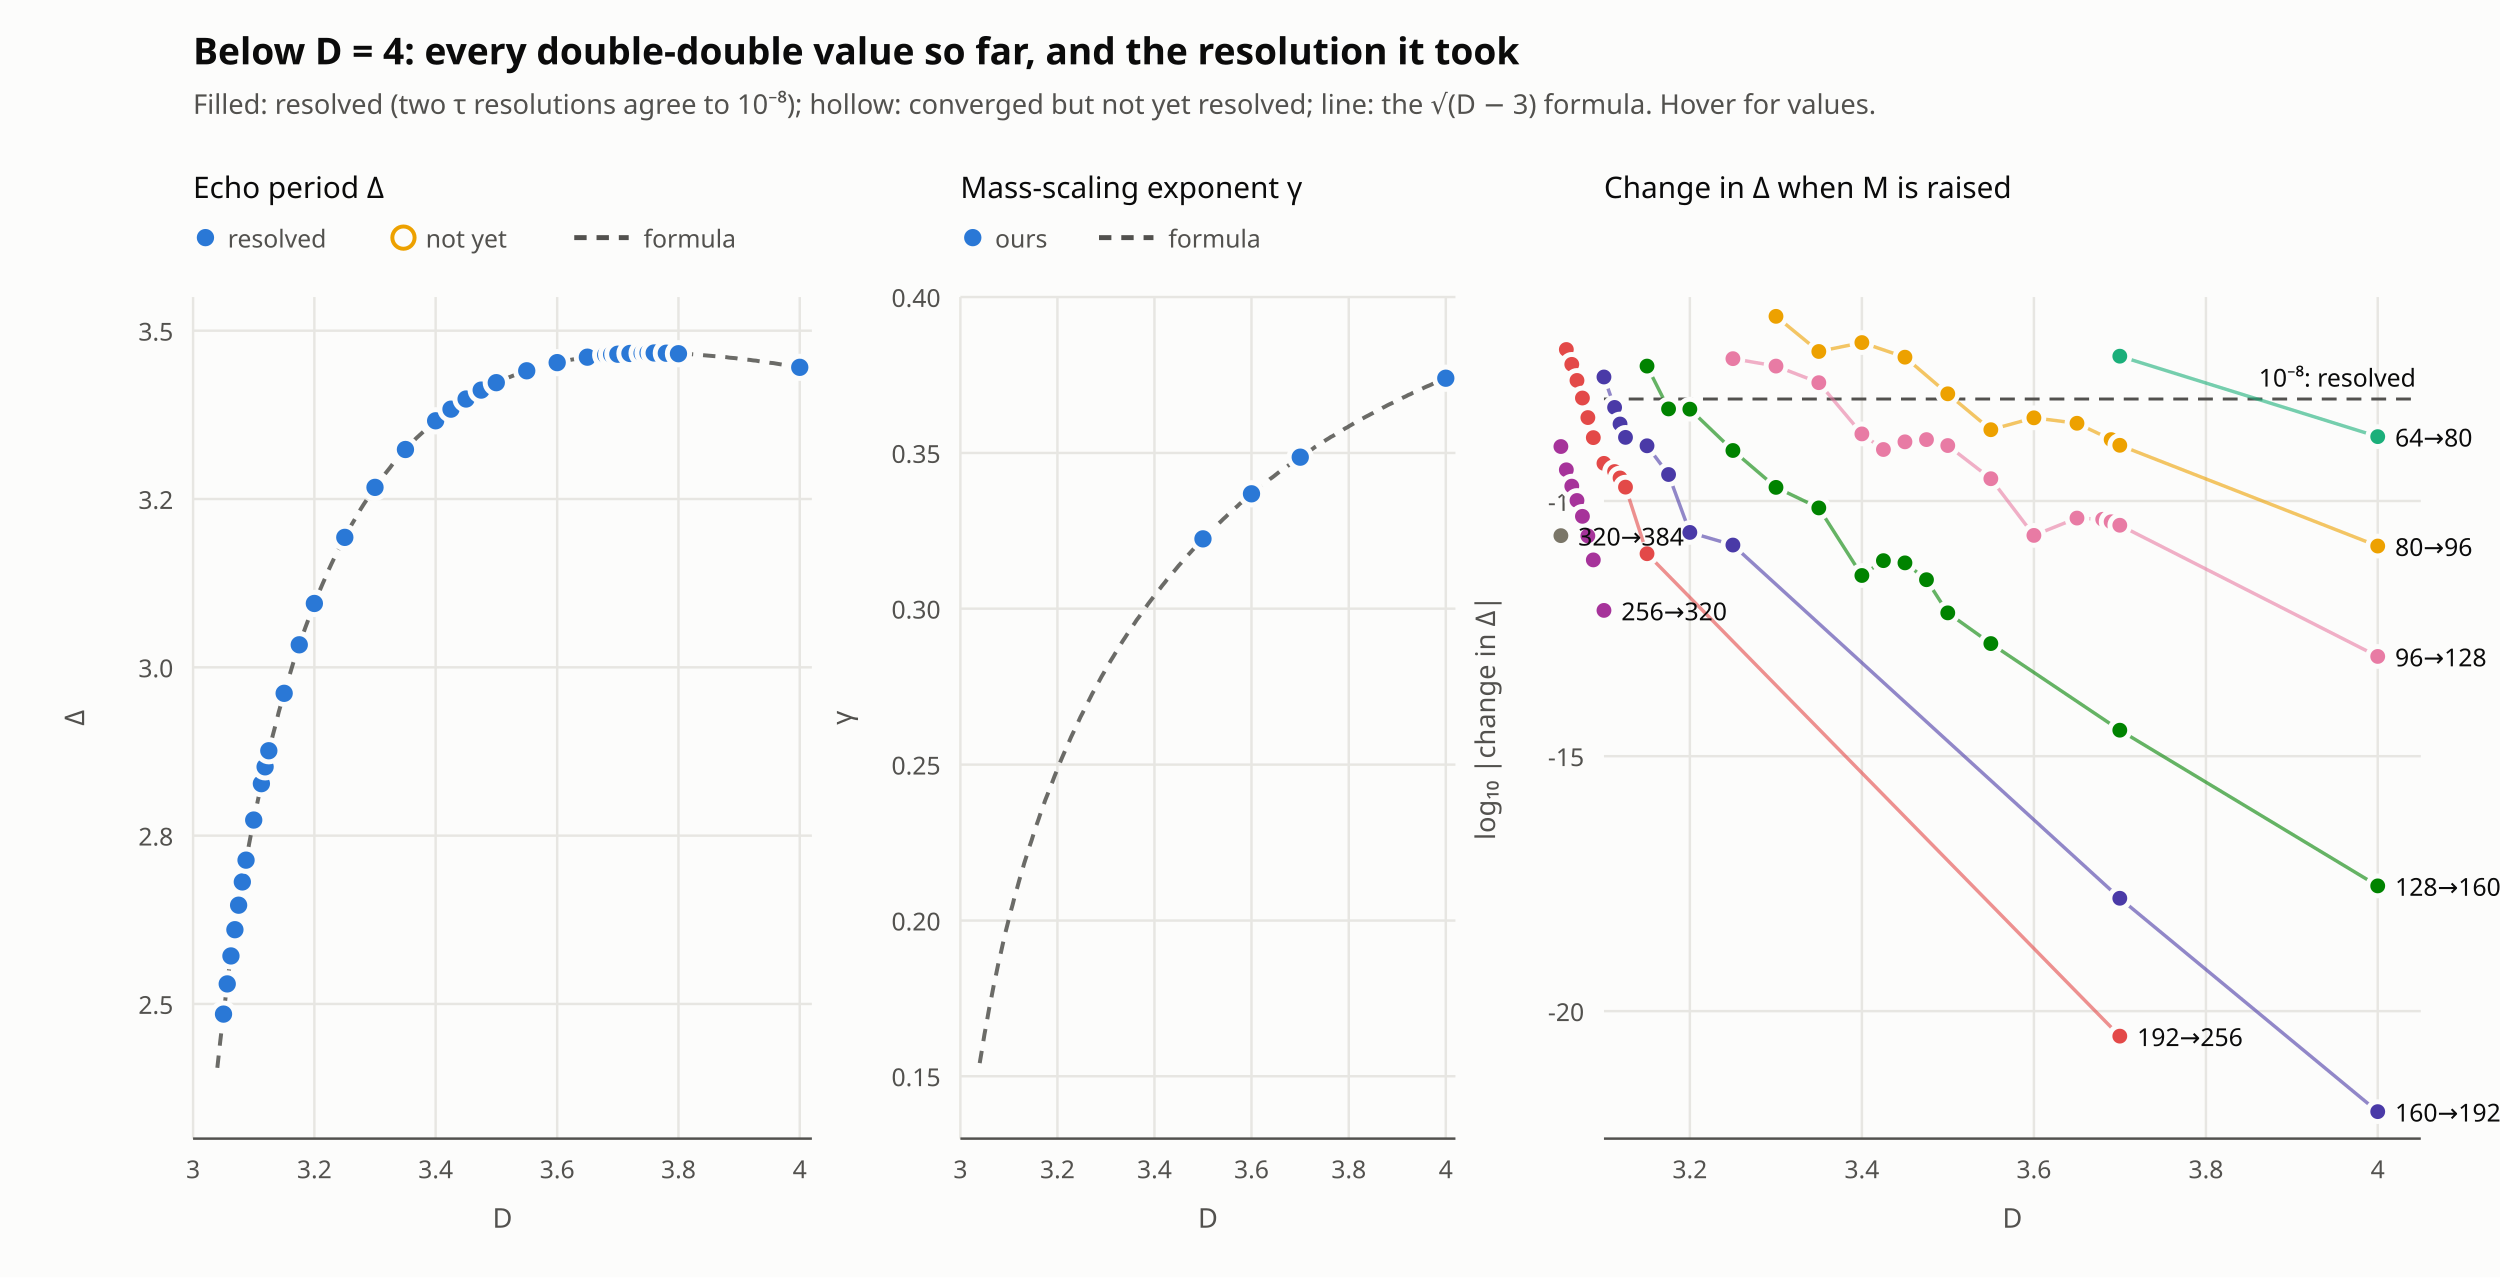
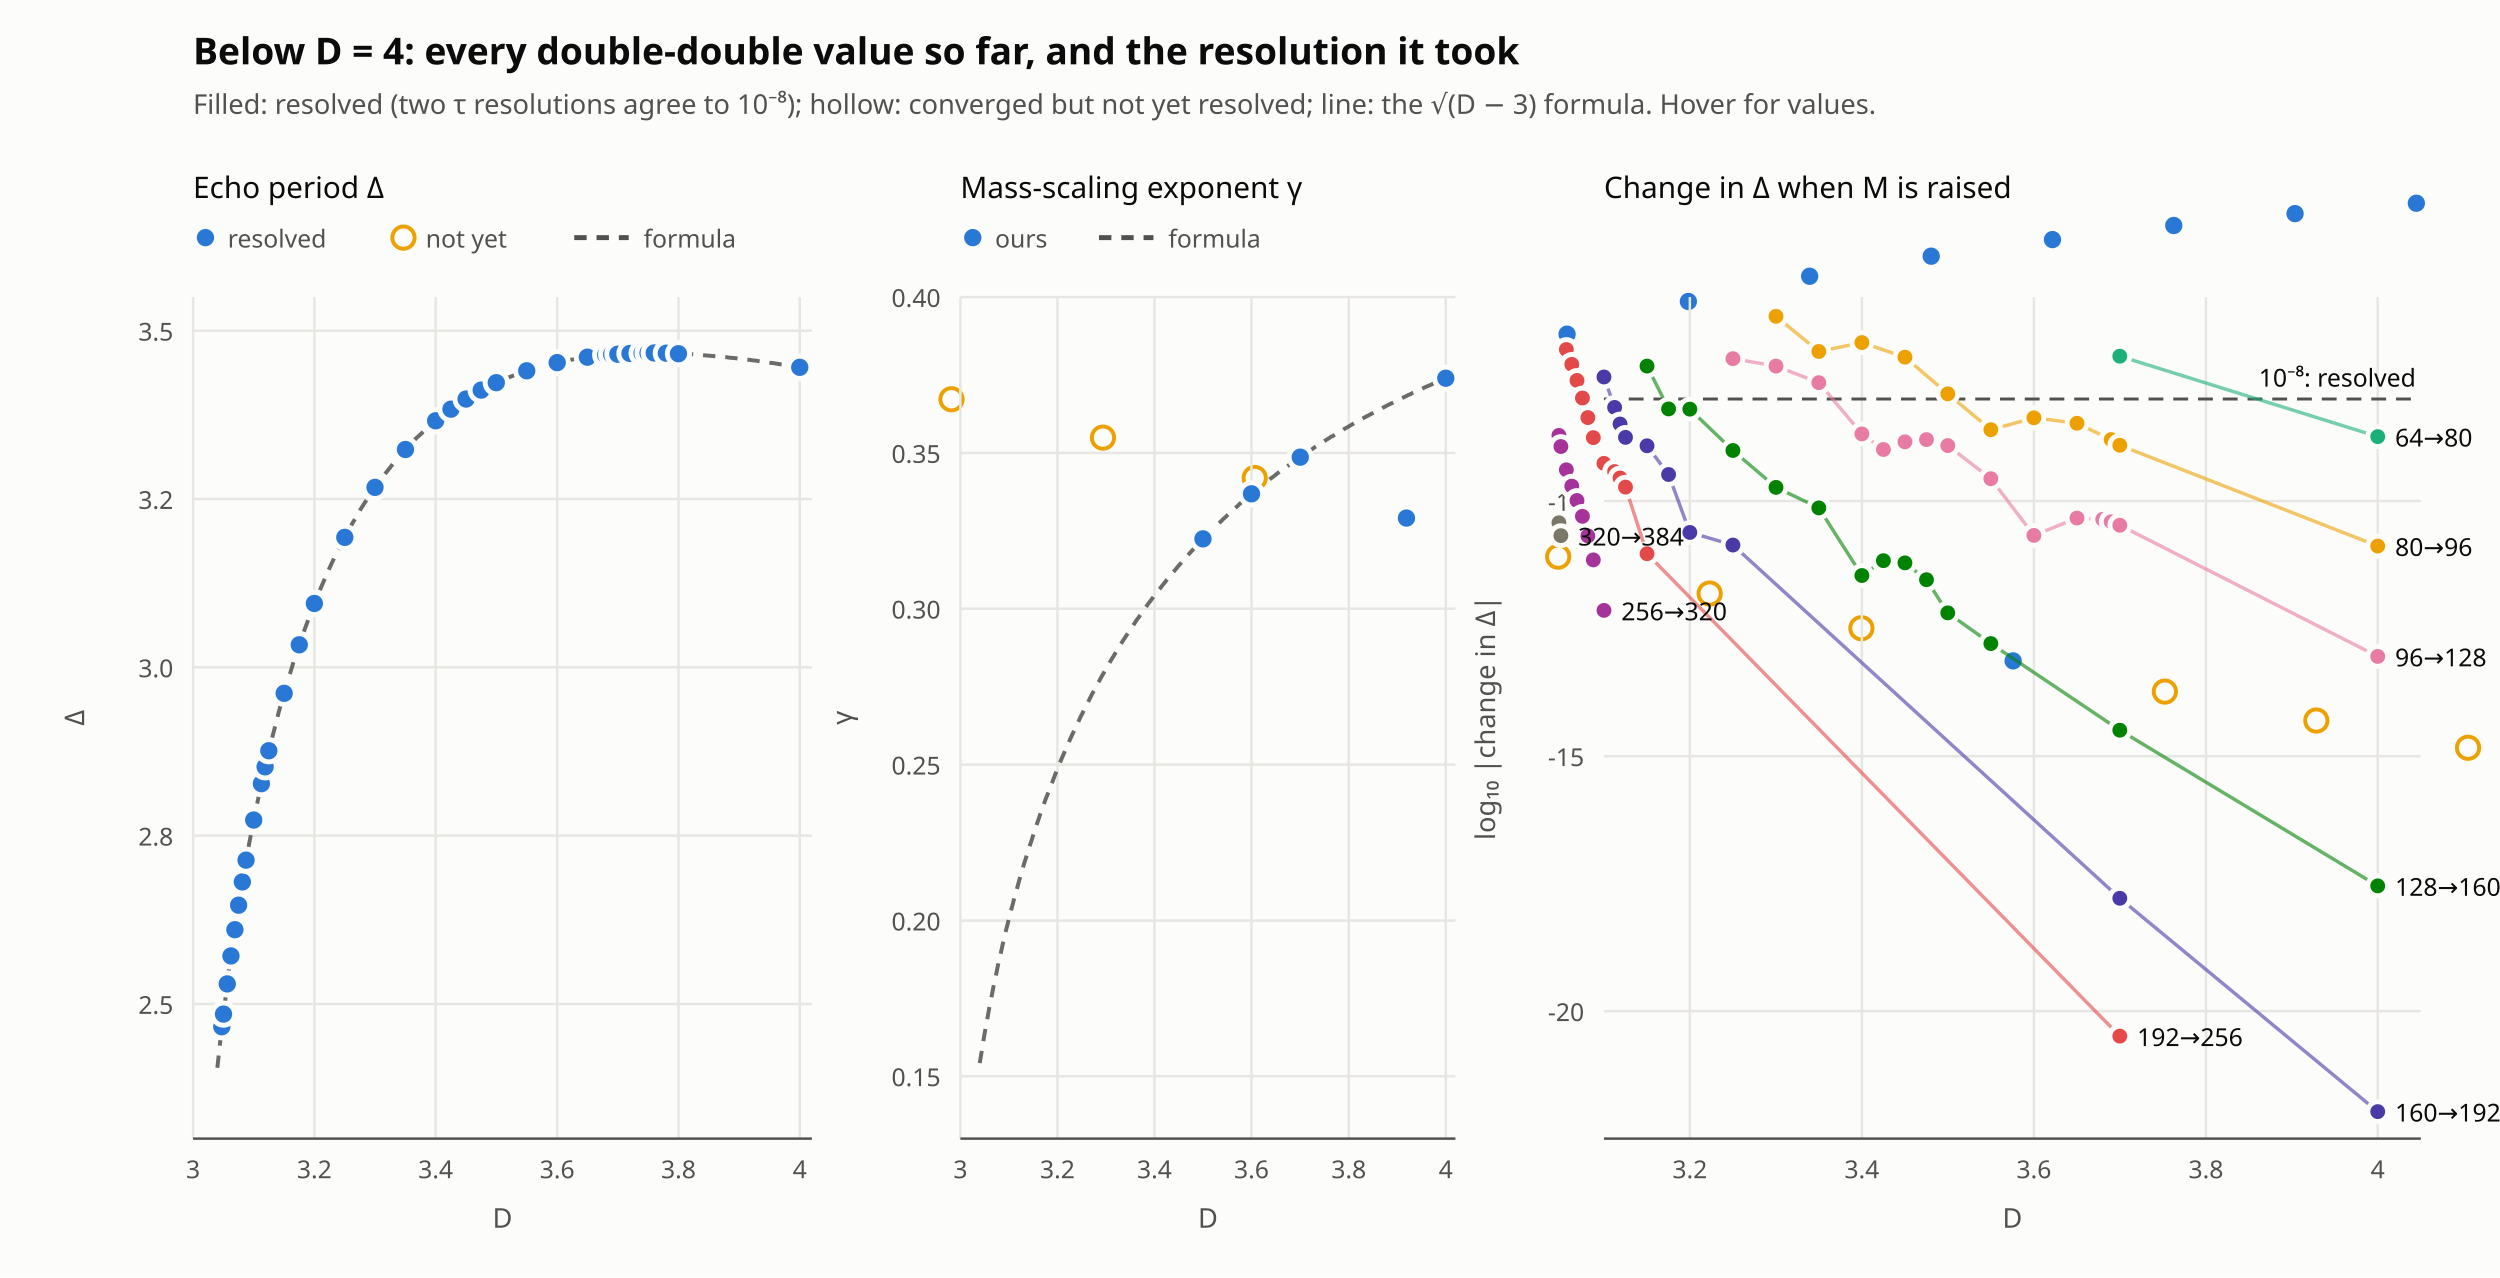
<svg xmlns="http://www.w3.org/2000/svg" width="1010" height="516" viewBox="0 0 1010 516" font-family="system-ui, sans-serif">
-   <style>@media (prefers-color-scheme: dark){[fill="#fcfcfb"]{fill:#201f1d}[stroke="#fcfcfb"]{stroke:#201f1d}[fill="#0b0b0b"]{fill:#e8e6e3}[stroke="#0b0b0b"]{stroke:#e8e6e3}[fill="#52514e"]{fill:#a8a49d}[stroke="#52514e"]{stroke:#a8a49d}[fill="#e7e6e2"]{fill:#343230}[stroke="#e7e6e2"]{stroke:#343230}[fill="#efeeea"]{fill:#2a2927}[stroke="#efeeea"]{stroke:#2a2927}[fill="#eb6834"]{fill:#dd5c26}[stroke="#eb6834"]{stroke:#dd5c26}[fill="#7a7668"]{fill:#948e82}[stroke="#7a7668"]{stroke:#948e82}}</style>
+   <style>@media (prefers-color-scheme: dark){[fill="#fcfcfb"]{fill:#201f1d}[stroke="#fcfcfb"]{stroke:#201f1d}[fill="#0b0b0b"]{fill:#e8e6e3}[stroke="#0b0b0b"]{stroke:#e8e6e3}[fill="#52514e"]{fill:#a8a49d}[stroke="#52514e"]{stroke:#a8a49d}[fill="#e7e6e2"]{fill:#343230}[stroke="#e7e6e2"]{stroke:#343230}[fill="#efeeea"]{fill:#2a2927}[stroke="#efeeea"]{stroke:#2a2927}[fill="#f5f4f0"]{fill:#232221}[stroke="#f5f4f0"]{stroke:#232221}[fill="#eb6834"]{fill:#dd5c26}[stroke="#eb6834"]{stroke:#dd5c26}[fill="#7a7668"]{fill:#948e82}[stroke="#7a7668"]{stroke:#948e82}}</style>
  <rect width="1010" height="516" fill="#fcfcfb" />
  <text x="78.0" y="26.0" font-size="15" fill="#0b0b0b" text-anchor="start" font-weight="bold">Below D = 4: every double-double value so far, and the resolution it took</text>
  <text x="78.0" y="46.0" font-size="11" fill="#52514e" text-anchor="start" font-weight="normal">Filled: resolved (two τ resolutions agree to 10⁻⁸); hollow: converged but not yet resolved; line: the √(D − 3) formula. Hover for values.</text>
  <text x="78.0" y="80.0" font-size="12" fill="#0b0b0b" text-anchor="start" font-weight="normal">Echo period Δ</text>
  <line x1="78.0" y1="405.6" x2="328.0" y2="405.6" stroke="#e7e6e2" stroke-width="1" />
  <text x="70.0" y="409.6" font-size="10" fill="#52514e" text-anchor="end" font-weight="normal">2.5</text>
  <line x1="78.0" y1="337.6" x2="328.0" y2="337.6" stroke="#e7e6e2" stroke-width="1" />
  <text x="70.0" y="341.6" font-size="10" fill="#52514e" text-anchor="end" font-weight="normal">2.8</text>
  <line x1="78.0" y1="269.6" x2="328.0" y2="269.6" stroke="#e7e6e2" stroke-width="1" />
  <text x="70.0" y="273.6" font-size="10" fill="#52514e" text-anchor="end" font-weight="normal">3.0</text>
  <line x1="78.0" y1="201.6" x2="328.0" y2="201.6" stroke="#e7e6e2" stroke-width="1" />
  <text x="70.0" y="205.6" font-size="10" fill="#52514e" text-anchor="end" font-weight="normal">3.2</text>
  <line x1="78.0" y1="133.6" x2="328.0" y2="133.6" stroke="#e7e6e2" stroke-width="1" />
  <text x="70.0" y="137.6" font-size="10" fill="#52514e" text-anchor="end" font-weight="normal">3.5</text>
  <line x1="78.0" y1="120.0" x2="78.0" y2="460.0" stroke="#e7e6e2" stroke-width="1" />
  <text x="78.0" y="476.0" font-size="10" fill="#52514e" text-anchor="middle" font-weight="normal">3</text>
  <line x1="127.0" y1="120.0" x2="127.0" y2="460.0" stroke="#e7e6e2" stroke-width="1" />
  <text x="127.0" y="476.0" font-size="10" fill="#52514e" text-anchor="middle" font-weight="normal">3.2</text>
  <line x1="176.0" y1="120.0" x2="176.0" y2="460.0" stroke="#e7e6e2" stroke-width="1" />
  <text x="176.0" y="476.0" font-size="10" fill="#52514e" text-anchor="middle" font-weight="normal">3.4</text>
  <line x1="225.1" y1="120.0" x2="225.1" y2="460.0" stroke="#e7e6e2" stroke-width="1" />
  <text x="225.1" y="476.0" font-size="10" fill="#52514e" text-anchor="middle" font-weight="normal">3.6</text>
  <line x1="274.1" y1="120.0" x2="274.1" y2="460.0" stroke="#e7e6e2" stroke-width="1" />
  <text x="274.1" y="476.0" font-size="10" fill="#52514e" text-anchor="middle" font-weight="normal">3.8</text>
  <line x1="323.1" y1="120.0" x2="323.1" y2="460.0" stroke="#e7e6e2" stroke-width="1" />
  <text x="323.1" y="476.0" font-size="10" fill="#52514e" text-anchor="middle" font-weight="normal">4</text>
  <line x1="78.0" y1="460.0" x2="328.0" y2="460.0" stroke="#52514e" stroke-width="1" />
  <text x="203.0" y="496.0" font-size="11" fill="#52514e" text-anchor="middle" font-weight="normal">D</text>
  <text x="34.0" y="290.0" font-size="11" fill="#52514e" text-anchor="middle" transform="rotate(-90 34.0 290.0)">Δ</text>
  <path d="M87.8,431.4 L89.0,420.5 L90.2,410.4 L91.4,400.9 L92.5,391.9 L93.7,383.4 L94.9,375.3 L96.1,367.6 L97.3,360.2 L98.4,353.2 L99.6,346.5 L100.8,340.1 L102.0,333.9 L103.2,328.0 L104.4,322.3 L105.5,316.8 L106.7,311.5 L107.9,306.4 L109.1,301.5 L110.3,296.7 L111.5,292.2 L112.6,287.7 L113.8,283.5 L115.0,279.3 L116.2,275.3 L117.4,271.4 L118.5,267.7 L119.7,264.0 L120.9,260.5 L122.1,257.1 L123.3,253.7 L124.5,250.5 L125.6,247.4 L126.8,244.3 L128.0,241.4 L129.2,238.5 L130.4,235.7 L131.6,233.0 L132.7,230.4 L133.9,227.8 L135.1,225.3 L136.3,222.9 L137.5,220.5 L138.6,218.3 L139.8,216.0 L141.0,213.9 L142.2,211.7 L143.4,209.7 L144.6,207.7 L145.7,205.7 L146.9,203.8 L148.1,202.0 L149.3,200.2 L150.5,198.4 L151.7,196.7 L152.8,195.1 L154.0,193.5 L155.2,191.9 L156.4,190.4 L157.6,188.9 L158.7,187.4 L159.9,186.0 L161.1,184.6 L162.3,183.3 L163.5,182.0 L164.7,180.7 L165.8,179.4 L167.0,178.2 L168.2,177.0 L169.4,175.9 L170.6,174.8 L171.8,173.7 L172.9,172.6 L174.1,171.6 L175.3,170.6 L176.5,169.6 L177.7,168.7 L178.8,167.7 L180.0,166.8 L181.2,166.0 L182.4,165.1 L183.6,164.3 L184.8,163.5 L185.9,162.7 L187.1,161.9 L188.3,161.2 L189.5,160.4 L190.7,159.7 L191.9,159.1 L193.0,158.4 L194.2,157.7 L195.4,157.1 L196.6,156.5 L197.8,155.9 L198.9,155.3 L200.1,154.8 L201.3,154.3 L202.5,153.7 L203.7,153.2 L204.9,152.7 L206.0,152.3 L207.2,151.8 L208.4,151.3 L209.6,150.9 L210.8,150.5 L212.0,150.1 L213.1,149.7 L214.3,149.3 L215.5,149.0 L216.7,148.6 L217.9,148.3 L219.0,147.9 L220.2,147.6 L221.4,147.3 L222.6,147.0 L223.8,146.8 L225.0,146.5 L226.1,146.2 L227.3,146.0 L228.5,145.7 L229.7,145.5 L230.9,145.3 L232.1,145.1 L233.2,144.9 L234.4,144.7 L235.6,144.5 L236.8,144.4 L238.0,144.2 L239.1,144.0 L240.3,143.9 L241.5,143.8 L242.7,143.6 L243.9,143.5 L245.1,143.4 L246.2,143.3 L247.4,143.2 L248.6,143.1 L249.8,143.1 L251.0,143.0 L252.2,142.9 L253.3,142.9 L254.5,142.8 L255.7,142.8 L256.9,142.7 L258.1,142.7 L259.2,142.7 L260.4,142.7 L261.6,142.6 L262.8,142.6 L264.0,142.6 L265.2,142.6 L266.3,142.7 L267.5,142.7 L268.7,142.7 L269.9,142.7 L271.1,142.8 L272.3,142.8 L273.4,142.8 L274.6,142.9 L275.8,143.0 L277.0,143.0 L278.2,143.1 L279.3,143.1 L280.5,143.2 L281.7,143.3 L282.9,143.4 L284.1,143.5 L285.3,143.6 L286.4,143.7 L287.6,143.8 L288.8,143.9 L290.0,144.0 L291.2,144.1 L292.4,144.2 L293.5,144.3 L294.7,144.5 L295.9,144.6 L297.1,144.7 L298.3,144.9 L299.5,145.0 L300.6,145.1 L301.8,145.3 L303.0,145.4 L304.2,145.6 L305.4,145.7 L306.5,145.9 L307.7,146.1 L308.9,146.2 L310.1,146.4 L311.3,146.6 L312.5,146.7 L313.6,146.9 L314.8,147.1 L316.0,147.3 L317.2,147.5 L318.4,147.7 L319.6,147.8 L320.7,148.0 L321.9,148.2 L323.1,148.4" fill="none" stroke="#52514e" stroke-width="1.6" stroke-opacity="0.85" stroke-linejoin="round" stroke-dasharray="5 4" />
  <g>
+     <circle cx="89.6" cy="414.8" r="4.5" fill="#2a78d6" stroke="#fcfcfb" stroke-width="2" />
+   </g>
+   <g>
    <circle cx="90.3" cy="409.7" r="4.5" fill="#2a78d6" stroke="#fcfcfb" stroke-width="2" />
  </g>
  <g>
    <circle cx="91.8" cy="397.5" r="4.5" fill="#2a78d6" stroke="#fcfcfb" stroke-width="2" />
  </g>
  <g>
    <circle cx="93.3" cy="386.2" r="4.5" fill="#2a78d6" stroke="#fcfcfb" stroke-width="2" />
  </g>
  <g>
    <circle cx="94.9" cy="375.6" r="4.5" fill="#2a78d6" stroke="#fcfcfb" stroke-width="2" />
  </g>
  <g>
    <circle cx="96.4" cy="365.7" r="4.5" fill="#2a78d6" stroke="#fcfcfb" stroke-width="2" />
  </g>
  <g>
    <circle cx="97.9" cy="356.3" r="4.5" fill="#2a78d6" stroke="#fcfcfb" stroke-width="2" />
  </g>
  <g>
    <circle cx="99.4" cy="347.5" r="4.5" fill="#2a78d6" stroke="#fcfcfb" stroke-width="2" />
  </g>
  <g>
    <circle cx="102.5" cy="331.3" r="4.5" fill="#2a78d6" stroke="#fcfcfb" stroke-width="2" />
  </g>
  <g>
    <circle cx="105.6" cy="316.6" r="4.5" fill="#2a78d6" stroke="#fcfcfb" stroke-width="2" />
  </g>
  <g>
    <circle cx="107.1" cy="309.8" r="4.5" fill="#2a78d6" stroke="#fcfcfb" stroke-width="2" />
  </g>
  <g>
    <circle cx="108.6" cy="303.3" r="4.5" fill="#2a78d6" stroke="#fcfcfb" stroke-width="2" />
  </g>
  <g>
    <circle cx="114.8" cy="280.1" r="4.5" fill="#2a78d6" stroke="#fcfcfb" stroke-width="2" />
  </g>
  <g>
    <circle cx="120.9" cy="260.5" r="4.5" fill="#2a78d6" stroke="#fcfcfb" stroke-width="2" />
  </g>
  <g>
    <circle cx="127.0" cy="243.8" r="4.5" fill="#2a78d6" stroke="#fcfcfb" stroke-width="2" />
  </g>
  <g>
    <circle cx="139.3" cy="217.1" r="4.5" fill="#2a78d6" stroke="#fcfcfb" stroke-width="2" />
  </g>
  <g>
    <circle cx="151.5" cy="196.9" r="4.5" fill="#2a78d6" stroke="#fcfcfb" stroke-width="2" />
  </g>
  <g>
    <circle cx="163.8" cy="181.6" r="4.5" fill="#2a78d6" stroke="#fcfcfb" stroke-width="2" />
  </g>
  <g>
    <circle cx="176.0" cy="170.0" r="4.5" fill="#2a78d6" stroke="#fcfcfb" stroke-width="2" />
  </g>
  <g>
    <circle cx="182.2" cy="165.3" r="4.5" fill="#2a78d6" stroke="#fcfcfb" stroke-width="2" />
  </g>
  <g>
    <circle cx="188.3" cy="161.2" r="4.5" fill="#2a78d6" stroke="#fcfcfb" stroke-width="2" />
  </g>
  <g>
    <circle cx="194.4" cy="157.6" r="4.5" fill="#2a78d6" stroke="#fcfcfb" stroke-width="2" />
  </g>
  <g>
    <circle cx="200.5" cy="154.6" r="4.5" fill="#2a78d6" stroke="#fcfcfb" stroke-width="2" />
  </g>
  <g>
    <circle cx="212.8" cy="149.8" r="4.5" fill="#2a78d6" stroke="#fcfcfb" stroke-width="2" />
  </g>
  <g>
    <circle cx="225.1" cy="146.5" r="4.5" fill="#2a78d6" stroke="#fcfcfb" stroke-width="2" />
  </g>
  <g>
    <circle cx="237.3" cy="144.3" r="4.5" fill="#2a78d6" stroke="#fcfcfb" stroke-width="2" />
  </g>
  <g>
    <circle cx="244.7" cy="143.4" r="4.5" fill="#2a78d6" stroke="#fcfcfb" stroke-width="2" />
  </g>
  <g>
    <circle cx="247.1" cy="143.2" r="4.5" fill="#2a78d6" stroke="#fcfcfb" stroke-width="2" />
  </g>
  <g>
    <circle cx="249.6" cy="143.1" r="4.5" fill="#2a78d6" stroke="#fcfcfb" stroke-width="2" />
  </g>
  <g>
    <circle cx="254.5" cy="142.8" r="4.5" fill="#2a78d6" stroke="#fcfcfb" stroke-width="2" />
  </g>
  <g>
    <circle cx="259.4" cy="142.7" r="4.5" fill="#2a78d6" stroke="#fcfcfb" stroke-width="2" />
  </g>
  <g>
    <circle cx="261.8" cy="142.6" r="4.5" fill="#2a78d6" stroke="#fcfcfb" stroke-width="2" />
  </g>
  <g>
    <circle cx="264.3" cy="142.6" r="4.5" fill="#2a78d6" stroke="#fcfcfb" stroke-width="2" />
  </g>
  <g>
    <circle cx="269.2" cy="142.7" r="4.5" fill="#2a78d6" stroke="#fcfcfb" stroke-width="2" />
  </g>
  <g>
    <circle cx="274.1" cy="142.9" r="4.5" fill="#2a78d6" stroke="#fcfcfb" stroke-width="2" />
  </g>
  <g>
    <circle cx="323.1" cy="148.4" r="4.5" fill="#2a78d6" stroke="#fcfcfb" stroke-width="2" />
+   </g>
+   <g>
+     <circle cx="384.4" cy="161.3" r="4.5" fill="#fcfcfb" stroke="#eda100" stroke-width="1.6" />
+   </g>
+   <g>
+     <circle cx="445.6" cy="176.8" r="4.5" fill="#fcfcfb" stroke="#eda100" stroke-width="1.6" />
+   </g>
+   <g>
+     <circle cx="506.9" cy="193.1" r="4.5" fill="#fcfcfb" stroke="#eda100" stroke-width="1.6" />
+   </g>
+   <g>
+     <circle cx="568.2" cy="209.3" r="4.5" fill="#2a78d6" stroke="#fcfcfb" stroke-width="2" />
+   </g>
+   <g>
+     <circle cx="629.5" cy="224.9" r="4.5" fill="#fcfcfb" stroke="#eda100" stroke-width="1.6" />
+   </g>
+   <g>
+     <circle cx="690.7" cy="239.8" r="4.5" fill="#fcfcfb" stroke="#eda100" stroke-width="1.6" />
+   </g>
+   <g>
+     <circle cx="752.0" cy="253.8" r="4.5" fill="#fcfcfb" stroke="#eda100" stroke-width="1.6" />
+   </g>
+   <g>
+     <circle cx="813.3" cy="267.0" r="4.5" fill="#2a78d6" stroke="#fcfcfb" stroke-width="2" />
+   </g>
+   <g>
+     <circle cx="874.6" cy="279.4" r="4.5" fill="#fcfcfb" stroke="#eda100" stroke-width="1.6" />
+   </g>
+   <g>
+     <circle cx="935.8" cy="291.1" r="4.5" fill="#fcfcfb" stroke="#eda100" stroke-width="1.6" />
+   </g>
+   <g>
+     <circle cx="997.1" cy="302.1" r="4.5" fill="#fcfcfb" stroke="#eda100" stroke-width="1.6" />
+   </g>
+   <g>
+     <circle cx="1058.4" cy="312.4" r="4.5" fill="#fcfcfb" stroke="#eda100" stroke-width="1.6" />
+   </g>
+   <g>
+     <circle cx="1119.7" cy="322.1" r="4.5" fill="#fcfcfb" stroke="#eda100" stroke-width="1.6" />
+   </g>
+   <g>
+     <circle cx="1180.9" cy="331.2" r="4.5" fill="#fcfcfb" stroke="#eda100" stroke-width="1.6" />
+   </g>
+   <g>
+     <circle cx="1195.5" cy="333.3" r="4.5" fill="#fcfcfb" stroke="#eda100" stroke-width="1.6" />
+   </g>
+   <g>
+     <circle cx="1242.2" cy="339.8" r="4.5" fill="#fcfcfb" stroke="#eda100" stroke-width="1.6" />
+   </g>
+   <g>
+     <circle cx="1273.6" cy="344.1" r="4.5" fill="#fcfcfb" stroke="#eda100" stroke-width="1.6" />
+   </g>
+   <g>
+     <circle cx="1303.5" cy="348.0" r="4.5" fill="#2a78d6" stroke="#fcfcfb" stroke-width="2" />
+   </g>
+   <g>
+     <circle cx="1318.0" cy="349.9" r="4.5" fill="#fcfcfb" stroke="#eda100" stroke-width="1.6" />
+   </g>
+   <g>
+     <circle cx="1337.2" cy="352.3" r="4.5" fill="#fcfcfb" stroke="#eda100" stroke-width="1.6" />
+   </g>
+   <g>
+     <circle cx="1352.5" cy="354.2" r="4.5" fill="#fcfcfb" stroke="#eda100" stroke-width="1.6" />
  </g>
  <g>
    <circle cx="83.0" cy="96.0" r="4.5" fill="#2a78d6" stroke="#fcfcfb" stroke-width="2" />
  </g>
  <text x="92.0" y="100.0" font-size="10" fill="#52514e" text-anchor="start" font-weight="normal">resolved</text>
  <g>
    <circle cx="163.0" cy="96.0" r="4.5" fill="#fcfcfb" stroke="#eda100" stroke-width="1.6" />
  </g>
  <text x="172.0" y="100.0" font-size="10" fill="#52514e" text-anchor="start" font-weight="normal">not yet</text>
  <line x1="232.0" y1="96.0" x2="254.0" y2="96.0" stroke="#52514e" stroke-width="2" stroke-dasharray="5 4" />
  <text x="260.0" y="100.0" font-size="10" fill="#52514e" text-anchor="start" font-weight="normal">formula</text>
  <text x="388.0" y="80.0" font-size="12" fill="#0b0b0b" text-anchor="start" font-weight="normal">Mass-scaling exponent γ</text>
  <line x1="388.0" y1="434.8" x2="588.0" y2="434.8" stroke="#e7e6e2" stroke-width="1" />
  <text x="380.0" y="438.8" font-size="10" fill="#52514e" text-anchor="end" font-weight="normal">0.15</text>
  <line x1="388.0" y1="371.9" x2="588.0" y2="371.9" stroke="#e7e6e2" stroke-width="1" />
  <text x="380.0" y="375.9" font-size="10" fill="#52514e" text-anchor="end" font-weight="normal">0.20</text>
  <line x1="388.0" y1="308.9" x2="588.0" y2="308.9" stroke="#e7e6e2" stroke-width="1" />
  <text x="380.0" y="312.9" font-size="10" fill="#52514e" text-anchor="end" font-weight="normal">0.25</text>
  <line x1="388.0" y1="245.9" x2="588.0" y2="245.9" stroke="#e7e6e2" stroke-width="1" />
  <text x="380.0" y="249.9" font-size="10" fill="#52514e" text-anchor="end" font-weight="normal">0.30</text>
  <line x1="388.0" y1="183.0" x2="588.0" y2="183.0" stroke="#e7e6e2" stroke-width="1" />
  <text x="380.0" y="187.0" font-size="10" fill="#52514e" text-anchor="end" font-weight="normal">0.35</text>
  <line x1="388.0" y1="120.0" x2="588.0" y2="120.0" stroke="#e7e6e2" stroke-width="1" />
  <text x="380.0" y="124.0" font-size="10" fill="#52514e" text-anchor="end" font-weight="normal">0.40</text>
  <line x1="388.0" y1="120.0" x2="388.0" y2="460.0" stroke="#e7e6e2" stroke-width="1" />
  <text x="388.0" y="476.0" font-size="10" fill="#52514e" text-anchor="middle" font-weight="normal">3</text>
  <line x1="427.2" y1="120.0" x2="427.2" y2="460.0" stroke="#e7e6e2" stroke-width="1" />
  <text x="427.2" y="476.0" font-size="10" fill="#52514e" text-anchor="middle" font-weight="normal">3.2</text>
  <line x1="466.4" y1="120.0" x2="466.4" y2="460.0" stroke="#e7e6e2" stroke-width="1" />
  <text x="466.4" y="476.0" font-size="10" fill="#52514e" text-anchor="middle" font-weight="normal">3.4</text>
  <line x1="505.6" y1="120.0" x2="505.6" y2="460.0" stroke="#e7e6e2" stroke-width="1" />
  <text x="505.6" y="476.0" font-size="10" fill="#52514e" text-anchor="middle" font-weight="normal">3.6</text>
  <line x1="544.9" y1="120.0" x2="544.9" y2="460.0" stroke="#e7e6e2" stroke-width="1" />
  <text x="544.9" y="476.0" font-size="10" fill="#52514e" text-anchor="middle" font-weight="normal">3.8</text>
  <line x1="584.1" y1="120.0" x2="584.1" y2="460.0" stroke="#e7e6e2" stroke-width="1" />
  <text x="584.1" y="476.0" font-size="10" fill="#52514e" text-anchor="middle" font-weight="normal">4</text>
  <line x1="388.0" y1="460.0" x2="588.0" y2="460.0" stroke="#52514e" stroke-width="1" />
  <text x="488.0" y="496.0" font-size="11" fill="#52514e" text-anchor="middle" font-weight="normal">D</text>
  <text x="344.0" y="290.0" font-size="11" fill="#52514e" text-anchor="middle" transform="rotate(-90 344.0 290.0)">γ</text>
  <path d="M395.8,429.5 L396.8,423.6 L397.7,418.0 L398.7,412.6 L399.6,407.5 L400.6,402.6 L401.5,397.9 L402.5,393.3 L403.4,388.9 L404.4,384.7 L405.3,380.6 L406.2,376.7 L407.2,372.8 L408.1,369.1 L409.1,365.5 L410.0,361.9 L411.0,358.5 L411.9,355.2 L412.9,351.9 L413.8,348.7 L414.8,345.6 L415.7,342.6 L416.7,339.7 L417.6,336.8 L418.5,334.0 L419.5,331.2 L420.4,328.5 L421.4,325.8 L422.3,323.2 L423.3,320.7 L424.2,318.2 L425.2,315.8 L426.1,313.4 L427.1,311.0 L428.0,308.7 L428.9,306.5 L429.9,304.2 L430.8,302.1 L431.8,299.9 L432.7,297.8 L433.7,295.7 L434.6,293.7 L435.6,291.7 L436.5,289.7 L437.5,287.8 L438.4,285.9 L439.4,284.0 L440.3,282.2 L441.2,280.4 L442.2,278.6 L443.1,276.8 L444.1,275.1 L445.0,273.4 L446.0,271.7 L446.9,270.0 L447.9,268.4 L448.8,266.8 L449.8,265.2 L450.7,263.7 L451.7,262.1 L452.6,260.6 L453.5,259.1 L454.5,257.6 L455.4,256.2 L456.4,254.7 L457.3,253.3 L458.3,251.9 L459.2,250.5 L460.2,249.2 L461.1,247.8 L462.1,246.5 L463.0,245.2 L463.9,243.9 L464.9,242.6 L465.8,241.4 L466.8,240.1 L467.7,238.9 L468.7,237.7 L469.6,236.5 L470.6,235.3 L471.5,234.1 L472.5,233.0 L473.4,231.8 L474.4,230.7 L475.3,229.6 L476.2,228.5 L477.2,227.4 L478.1,226.3 L479.1,225.2 L480.0,224.2 L481.0,223.1 L481.9,222.1 L482.9,221.1 L483.8,220.1 L484.8,219.1 L485.7,218.1 L486.7,217.1 L487.6,216.1 L488.5,215.2 L489.5,214.2 L490.4,213.3 L491.4,212.4 L492.3,211.5 L493.3,210.6 L494.2,209.7 L495.2,208.8 L496.1,207.9 L497.1,207.0 L498.0,206.2 L498.9,205.3 L499.9,204.5 L500.8,203.6 L501.8,202.8 L502.7,202.0 L503.7,201.2 L504.6,200.4 L505.6,199.6 L506.5,198.8 L507.5,198.0 L508.4,197.3 L509.4,196.5 L510.3,195.7 L511.2,195.0 L512.2,194.3 L513.1,193.5 L514.1,192.8 L515.0,192.1 L516.0,191.3 L516.9,190.6 L517.9,189.9 L518.8,189.2 L519.8,188.6 L520.7,187.9 L521.6,187.2 L522.6,186.5 L523.5,185.9 L524.5,185.2 L525.4,184.5 L526.4,183.9 L527.3,183.2 L528.3,182.6 L529.2,182.0 L530.2,181.4 L531.1,180.7 L532.1,180.1 L533.0,179.5 L533.9,178.9 L534.9,178.3 L535.8,177.7 L536.8,177.1 L537.7,176.5 L538.7,176.0 L539.6,175.4 L540.6,174.8 L541.5,174.2 L542.5,173.7 L543.4,173.1 L544.4,172.6 L545.3,172.0 L546.2,171.5 L547.2,170.9 L548.1,170.4 L549.1,169.9 L550.0,169.3 L551.0,168.8 L551.9,168.3 L552.9,167.8 L553.8,167.3 L554.8,166.8 L555.7,166.3 L556.6,165.8 L557.6,165.3 L558.5,164.8 L559.5,164.3 L560.4,163.8 L561.4,163.3 L562.3,162.9 L563.3,162.4 L564.2,161.9 L565.2,161.4 L566.1,161.0 L567.1,160.5 L568.0,160.1 L568.9,159.6 L569.9,159.2 L570.8,158.7 L571.8,158.3 L572.7,157.8 L573.7,157.4 L574.6,157.0 L575.6,156.5 L576.5,156.1 L577.5,155.7 L578.4,155.3 L579.3,154.8 L580.3,154.4 L581.2,154.0 L582.2,153.6 L583.1,153.2 L584.1,152.8" fill="none" stroke="#52514e" stroke-width="1.6" stroke-opacity="0.85" stroke-linejoin="round" stroke-dasharray="5 4" />
  <g>
    <circle cx="486.0" cy="217.7" r="4.5" fill="#2a78d6" stroke="#fcfcfb" stroke-width="2" />
  </g>
  <g>
    <circle cx="505.6" cy="199.5" r="4.5" fill="#2a78d6" stroke="#fcfcfb" stroke-width="2" />
  </g>
  <g>
    <circle cx="525.3" cy="184.7" r="4.5" fill="#2a78d6" stroke="#fcfcfb" stroke-width="2" />
  </g>
  <g>
    <circle cx="584.1" cy="152.8" r="4.5" fill="#2a78d6" stroke="#fcfcfb" stroke-width="2" />
  </g>
  <g>
+     <circle cx="633.1" cy="135.0" r="4.5" fill="#2a78d6" stroke="#fcfcfb" stroke-width="2" />
+   </g>
+   <g>
+     <circle cx="682.1" cy="121.8" r="4.5" fill="#2a78d6" stroke="#fcfcfb" stroke-width="2" />
+   </g>
+   <g>
+     <circle cx="731.1" cy="111.6" r="4.5" fill="#2a78d6" stroke="#fcfcfb" stroke-width="2" />
+   </g>
+   <g>
+     <circle cx="780.2" cy="103.5" r="4.5" fill="#2a78d6" stroke="#fcfcfb" stroke-width="2" />
+   </g>
+   <g>
+     <circle cx="829.2" cy="96.8" r="4.5" fill="#2a78d6" stroke="#fcfcfb" stroke-width="2" />
+   </g>
+   <g>
+     <circle cx="878.2" cy="91.1" r="4.5" fill="#2a78d6" stroke="#fcfcfb" stroke-width="2" />
+   </g>
+   <g>
+     <circle cx="927.2" cy="86.3" r="4.5" fill="#2a78d6" stroke="#fcfcfb" stroke-width="2" />
+   </g>
+   <g>
+     <circle cx="976.2" cy="82.1" r="4.5" fill="#2a78d6" stroke="#fcfcfb" stroke-width="2" />
+   </g>
+   <g>
+     <circle cx="1025.3" cy="78.5" r="4.5" fill="#2a78d6" stroke="#fcfcfb" stroke-width="2" />
+   </g>
+   <g>
+     <circle cx="1074.3" cy="75.2" r="4.5" fill="#2a78d6" stroke="#fcfcfb" stroke-width="2" />
+   </g>
+   <g>
+     <circle cx="1123.3" cy="72.3" r="4.5" fill="#2a78d6" stroke="#fcfcfb" stroke-width="2" />
+   </g>
+   <g>
+     <circle cx="1172.3" cy="69.6" r="4.5" fill="#2a78d6" stroke="#fcfcfb" stroke-width="2" />
+   </g>
+   <g>
+     <circle cx="1221.3" cy="67.2" r="4.5" fill="#2a78d6" stroke="#fcfcfb" stroke-width="2" />
+   </g>
+   <g>
+     <circle cx="1270.4" cy="65.1" r="4.5" fill="#2a78d6" stroke="#fcfcfb" stroke-width="2" />
+   </g>
+   <g>
+     <circle cx="1282.0" cy="64.6" r="4.5" fill="#2a78d6" stroke="#fcfcfb" stroke-width="2" />
+   </g>
+   <g>
+     <circle cx="1319.4" cy="63.0" r="4.5" fill="#2a78d6" stroke="#fcfcfb" stroke-width="2" />
+   </g>
+   <g>
+     <circle cx="1344.5" cy="62.1" r="4.5" fill="#2a78d6" stroke="#fcfcfb" stroke-width="2" />
+   </g>
+   <g>
+     <circle cx="1368.4" cy="61.2" r="4.5" fill="#2a78d6" stroke="#fcfcfb" stroke-width="2" />
+   </g>
+   <g>
+     <circle cx="1380.0" cy="60.7" r="4.5" fill="#2a78d6" stroke="#fcfcfb" stroke-width="2" />
+   </g>
+   <g>
+     <circle cx="1395.4" cy="60.2" r="4.5" fill="#2a78d6" stroke="#fcfcfb" stroke-width="2" />
+   </g>
+   <g>
+     <circle cx="1407.6" cy="59.8" r="4.5" fill="#2a78d6" stroke="#fcfcfb" stroke-width="2" />
+   </g>
+   <g>
    <circle cx="393.0" cy="96.0" r="4.5" fill="#2a78d6" stroke="#fcfcfb" stroke-width="2" />
  </g>
  <text x="402.0" y="100.0" font-size="10" fill="#52514e" text-anchor="start" font-weight="normal">ours</text>
  <line x1="444.0" y1="96.0" x2="466.0" y2="96.0" stroke="#52514e" stroke-width="2" stroke-dasharray="5 4" />
  <text x="472.0" y="100.0" font-size="10" fill="#52514e" text-anchor="start" font-weight="normal">formula</text>
  <text x="648.0" y="80.0" font-size="12" fill="#0b0b0b" text-anchor="start" font-weight="normal">Change in Δ when M is raised</text>
  <line x1="648.0" y1="408.5" x2="978.0" y2="408.5" stroke="#e7e6e2" stroke-width="1" />
  <text x="640.0" y="412.5" font-size="10" fill="#52514e" text-anchor="end" font-weight="normal">-20</text>
  <line x1="648.0" y1="305.5" x2="978.0" y2="305.5" stroke="#e7e6e2" stroke-width="1" />
  <text x="640.0" y="309.5" font-size="10" fill="#52514e" text-anchor="end" font-weight="normal">-15</text>
  <line x1="648.0" y1="202.4" x2="978.0" y2="202.4" stroke="#e7e6e2" stroke-width="1" />
  <text x="640.0" y="206.4" font-size="10" fill="#52514e" text-anchor="end" font-weight="normal">-10</text>
  <line x1="682.7" y1="120.0" x2="682.7" y2="460.0" stroke="#e7e6e2" stroke-width="1" />
  <text x="682.7" y="476.0" font-size="10" fill="#52514e" text-anchor="middle" font-weight="normal">3.2</text>
  <line x1="752.2" y1="120.0" x2="752.2" y2="460.0" stroke="#e7e6e2" stroke-width="1" />
  <text x="752.2" y="476.0" font-size="10" fill="#52514e" text-anchor="middle" font-weight="normal">3.4</text>
  <line x1="821.7" y1="120.0" x2="821.7" y2="460.0" stroke="#e7e6e2" stroke-width="1" />
  <text x="821.7" y="476.0" font-size="10" fill="#52514e" text-anchor="middle" font-weight="normal">3.6</text>
  <line x1="891.2" y1="120.0" x2="891.2" y2="460.0" stroke="#e7e6e2" stroke-width="1" />
  <text x="891.2" y="476.0" font-size="10" fill="#52514e" text-anchor="middle" font-weight="normal">3.8</text>
  <line x1="960.6" y1="120.0" x2="960.6" y2="460.0" stroke="#e7e6e2" stroke-width="1" />
  <text x="960.6" y="476.0" font-size="10" fill="#52514e" text-anchor="middle" font-weight="normal">4</text>
  <line x1="648.0" y1="460.0" x2="978.0" y2="460.0" stroke="#52514e" stroke-width="1" />
  <text x="813.0" y="496.0" font-size="11" fill="#52514e" text-anchor="middle" font-weight="normal">D</text>
  <text x="604.0" y="290.0" font-size="11" fill="#52514e" text-anchor="middle" transform="rotate(-90 604.0 290.0)">log₁₀ |change in Δ|</text>
  <line x1="648.0" y1="161.2" x2="978.0" y2="161.2" stroke="#52514e" stroke-width="1.2" stroke-dasharray="6 4" />
  <text x="976.0" y="156.2" font-size="10" fill="#0b0b0b" text-anchor="end" font-weight="normal">10⁻⁸: resolved</text>
  <path d="M856.4,143.9 L960.6,176.4" fill="none" stroke="#1baf7a" stroke-width="1.4" stroke-opacity="0.6" stroke-linejoin="round" />
  <g>
    <circle cx="856.4" cy="143.9" r="4" fill="#1baf7a" stroke="#fcfcfb" stroke-width="2" />
  </g>
  <g>
    <circle cx="960.6" cy="176.4" r="4" fill="#1baf7a" stroke="#fcfcfb" stroke-width="2" />
  </g>
  <text x="967.6" y="180.4" font-size="10" fill="#0b0b0b" text-anchor="start" font-weight="normal">64→80</text>
  <path d="M717.5,127.8 L734.8,142.0 L752.2,138.4 L769.6,144.3 L786.9,159.1 L804.3,173.6 L821.7,168.8 L839.1,171.0 L852.9,177.6 L856.4,179.9 L960.6,220.6" fill="none" stroke="#eda100" stroke-width="1.4" stroke-opacity="0.6" stroke-linejoin="round" />
  <g>
    <circle cx="717.5" cy="127.8" r="4" fill="#eda100" stroke="#fcfcfb" stroke-width="2" />
  </g>
  <g>
    <circle cx="734.8" cy="142.0" r="4" fill="#eda100" stroke="#fcfcfb" stroke-width="2" />
  </g>
  <g>
    <circle cx="752.2" cy="138.4" r="4" fill="#eda100" stroke="#fcfcfb" stroke-width="2" />
  </g>
  <g>
    <circle cx="769.6" cy="144.3" r="4" fill="#eda100" stroke="#fcfcfb" stroke-width="2" />
  </g>
  <g>
    <circle cx="786.9" cy="159.1" r="4" fill="#eda100" stroke="#fcfcfb" stroke-width="2" />
  </g>
  <g>
    <circle cx="804.3" cy="173.6" r="4" fill="#eda100" stroke="#fcfcfb" stroke-width="2" />
  </g>
  <g>
    <circle cx="821.7" cy="168.8" r="4" fill="#eda100" stroke="#fcfcfb" stroke-width="2" />
  </g>
  <g>
    <circle cx="839.1" cy="171.0" r="4" fill="#eda100" stroke="#fcfcfb" stroke-width="2" />
  </g>
  <g>
    <circle cx="852.9" cy="177.6" r="4" fill="#eda100" stroke="#fcfcfb" stroke-width="2" />
  </g>
  <g>
    <circle cx="856.4" cy="179.9" r="4" fill="#eda100" stroke="#fcfcfb" stroke-width="2" />
  </g>
  <g>
    <circle cx="960.6" cy="220.6" r="4" fill="#eda100" stroke="#fcfcfb" stroke-width="2" />
  </g>
  <text x="967.6" y="224.6" font-size="10" fill="#0b0b0b" text-anchor="start" font-weight="normal">80→96</text>
  <path d="M700.1,144.9 L717.5,147.9 L734.8,154.6 L752.2,175.3 L760.9,181.6 L769.6,178.5 L778.3,177.6 L786.9,180.0 L804.3,193.4 L821.7,216.3 L839.1,209.3 L849.5,209.8 L852.9,210.8 L856.4,212.2 L960.6,265.2" fill="none" stroke="#e87ba4" stroke-width="1.4" stroke-opacity="0.6" stroke-linejoin="round" />
  <g>
    <circle cx="700.1" cy="144.9" r="4" fill="#e87ba4" stroke="#fcfcfb" stroke-width="2" />
  </g>
  <g>
    <circle cx="717.5" cy="147.9" r="4" fill="#e87ba4" stroke="#fcfcfb" stroke-width="2" />
  </g>
  <g>
    <circle cx="734.8" cy="154.6" r="4" fill="#e87ba4" stroke="#fcfcfb" stroke-width="2" />
  </g>
  <g>
    <circle cx="752.2" cy="175.3" r="4" fill="#e87ba4" stroke="#fcfcfb" stroke-width="2" />
  </g>
  <g>
    <circle cx="760.9" cy="181.6" r="4" fill="#e87ba4" stroke="#fcfcfb" stroke-width="2" />
  </g>
  <g>
    <circle cx="769.6" cy="178.5" r="4" fill="#e87ba4" stroke="#fcfcfb" stroke-width="2" />
  </g>
  <g>
    <circle cx="778.3" cy="177.6" r="4" fill="#e87ba4" stroke="#fcfcfb" stroke-width="2" />
  </g>
  <g>
    <circle cx="786.9" cy="180.0" r="4" fill="#e87ba4" stroke="#fcfcfb" stroke-width="2" />
  </g>
  <g>
    <circle cx="804.3" cy="193.4" r="4" fill="#e87ba4" stroke="#fcfcfb" stroke-width="2" />
  </g>
  <g>
    <circle cx="821.7" cy="216.3" r="4" fill="#e87ba4" stroke="#fcfcfb" stroke-width="2" />
  </g>
  <g>
    <circle cx="839.1" cy="209.3" r="4" fill="#e87ba4" stroke="#fcfcfb" stroke-width="2" />
  </g>
  <g>
    <circle cx="849.5" cy="209.8" r="4" fill="#e87ba4" stroke="#fcfcfb" stroke-width="2" />
  </g>
  <g>
    <circle cx="852.9" cy="210.8" r="4" fill="#e87ba4" stroke="#fcfcfb" stroke-width="2" />
  </g>
  <g>
    <circle cx="856.4" cy="212.2" r="4" fill="#e87ba4" stroke="#fcfcfb" stroke-width="2" />
  </g>
  <g>
    <circle cx="960.6" cy="265.2" r="4" fill="#e87ba4" stroke="#fcfcfb" stroke-width="2" />
  </g>
  <text x="967.6" y="269.2" font-size="10" fill="#0b0b0b" text-anchor="start" font-weight="normal">96→128</text>
  <path d="M665.4,147.9 L674.1,165.2 L682.7,165.3 L700.1,182.0 L717.5,196.9 L734.8,205.2 L752.2,232.5 L760.9,226.5 L769.6,227.4 L778.3,234.2 L786.9,247.6 L804.3,260.0 L856.4,295.0 L960.6,357.9" fill="none" stroke="#008300" stroke-width="1.4" stroke-opacity="0.6" stroke-linejoin="round" />
  <g>
    <circle cx="665.4" cy="147.9" r="4" fill="#008300" stroke="#fcfcfb" stroke-width="2" />
  </g>
  <g>
    <circle cx="674.1" cy="165.2" r="4" fill="#008300" stroke="#fcfcfb" stroke-width="2" />
  </g>
  <g>
    <circle cx="682.7" cy="165.3" r="4" fill="#008300" stroke="#fcfcfb" stroke-width="2" />
  </g>
  <g>
    <circle cx="700.1" cy="182.0" r="4" fill="#008300" stroke="#fcfcfb" stroke-width="2" />
  </g>
  <g>
    <circle cx="717.5" cy="196.9" r="4" fill="#008300" stroke="#fcfcfb" stroke-width="2" />
  </g>
  <g>
    <circle cx="734.8" cy="205.2" r="4" fill="#008300" stroke="#fcfcfb" stroke-width="2" />
  </g>
  <g>
    <circle cx="752.2" cy="232.5" r="4" fill="#008300" stroke="#fcfcfb" stroke-width="2" />
  </g>
  <g>
    <circle cx="760.9" cy="226.5" r="4" fill="#008300" stroke="#fcfcfb" stroke-width="2" />
  </g>
  <g>
    <circle cx="769.6" cy="227.4" r="4" fill="#008300" stroke="#fcfcfb" stroke-width="2" />
  </g>
  <g>
    <circle cx="778.3" cy="234.2" r="4" fill="#008300" stroke="#fcfcfb" stroke-width="2" />
  </g>
  <g>
    <circle cx="786.9" cy="247.6" r="4" fill="#008300" stroke="#fcfcfb" stroke-width="2" />
  </g>
  <g>
    <circle cx="804.3" cy="260.0" r="4" fill="#008300" stroke="#fcfcfb" stroke-width="2" />
  </g>
  <g>
    <circle cx="856.4" cy="295.0" r="4" fill="#008300" stroke="#fcfcfb" stroke-width="2" />
  </g>
  <g>
    <circle cx="960.6" cy="357.9" r="4" fill="#008300" stroke="#fcfcfb" stroke-width="2" />
  </g>
  <text x="967.6" y="361.9" font-size="10" fill="#0b0b0b" text-anchor="start" font-weight="normal">128→160</text>
  <path d="M648.0,152.3 L652.3,164.6 L654.5,171.3 L656.7,176.7 L665.4,180.1 L674.1,191.7 L682.7,215.1 L700.1,220.2 L856.4,362.9 L960.6,449.1" fill="none" stroke="#4a3aa7" stroke-width="1.4" stroke-opacity="0.6" stroke-linejoin="round" />
  <g>
    <circle cx="648.0" cy="152.3" r="4" fill="#4a3aa7" stroke="#fcfcfb" stroke-width="2" />
  </g>
  <g>
    <circle cx="652.3" cy="164.6" r="4" fill="#4a3aa7" stroke="#fcfcfb" stroke-width="2" />
  </g>
  <g>
    <circle cx="654.5" cy="171.3" r="4" fill="#4a3aa7" stroke="#fcfcfb" stroke-width="2" />
  </g>
  <g>
    <circle cx="656.7" cy="176.7" r="4" fill="#4a3aa7" stroke="#fcfcfb" stroke-width="2" />
  </g>
  <g>
    <circle cx="665.4" cy="180.1" r="4" fill="#4a3aa7" stroke="#fcfcfb" stroke-width="2" />
  </g>
  <g>
    <circle cx="674.1" cy="191.7" r="4" fill="#4a3aa7" stroke="#fcfcfb" stroke-width="2" />
  </g>
  <g>
    <circle cx="682.7" cy="215.1" r="4" fill="#4a3aa7" stroke="#fcfcfb" stroke-width="2" />
  </g>
  <g>
    <circle cx="700.1" cy="220.2" r="4" fill="#4a3aa7" stroke="#fcfcfb" stroke-width="2" />
  </g>
  <g>
    <circle cx="856.4" cy="362.9" r="4" fill="#4a3aa7" stroke="#fcfcfb" stroke-width="2" />
  </g>
  <g>
    <circle cx="960.6" cy="449.1" r="4" fill="#4a3aa7" stroke="#fcfcfb" stroke-width="2" />
  </g>
  <text x="967.6" y="453.1" font-size="10" fill="#0b0b0b" text-anchor="start" font-weight="normal">160→192</text>
  <path d="M648.0,187.2 L652.3,190.5 L654.5,193.1 L656.7,196.8 L665.4,223.7 L856.4,418.6" fill="none" stroke="#e34948" stroke-width="1.4" stroke-opacity="0.6" stroke-linejoin="round" />
  <g>
    <circle cx="632.8" cy="141.2" r="4" fill="#e34948" stroke="#fcfcfb" stroke-width="2" />
  </g>
  <g>
    <circle cx="635.0" cy="147.2" r="4" fill="#e34948" stroke="#fcfcfb" stroke-width="2" />
  </g>
  <g>
    <circle cx="637.1" cy="153.7" r="4" fill="#e34948" stroke="#fcfcfb" stroke-width="2" />
  </g>
  <g>
    <circle cx="639.3" cy="160.8" r="4" fill="#e34948" stroke="#fcfcfb" stroke-width="2" />
  </g>
  <g>
    <circle cx="641.5" cy="168.7" r="4" fill="#e34948" stroke="#fcfcfb" stroke-width="2" />
  </g>
  <g>
    <circle cx="643.7" cy="176.8" r="4" fill="#e34948" stroke="#fcfcfb" stroke-width="2" />
  </g>
  <g>
    <circle cx="648.0" cy="187.2" r="4" fill="#e34948" stroke="#fcfcfb" stroke-width="2" />
  </g>
  <g>
    <circle cx="652.3" cy="190.5" r="4" fill="#e34948" stroke="#fcfcfb" stroke-width="2" />
  </g>
  <g>
    <circle cx="654.5" cy="193.1" r="4" fill="#e34948" stroke="#fcfcfb" stroke-width="2" />
  </g>
  <g>
    <circle cx="656.7" cy="196.8" r="4" fill="#e34948" stroke="#fcfcfb" stroke-width="2" />
  </g>
  <g>
    <circle cx="665.4" cy="223.7" r="4" fill="#e34948" stroke="#fcfcfb" stroke-width="2" />
  </g>
  <g>
    <circle cx="856.4" cy="418.6" r="4" fill="#e34948" stroke="#fcfcfb" stroke-width="2" />
  </g>
  <text x="863.4" y="422.6" font-size="10" fill="#0b0b0b" text-anchor="start" font-weight="normal">192→256</text>
  <g>
+     <circle cx="629.8" cy="175.9" r="4" fill="#a6339a" stroke="#fcfcfb" stroke-width="2" />
+   </g>
+   <g>
    <circle cx="630.6" cy="180.4" r="4" fill="#a6339a" stroke="#fcfcfb" stroke-width="2" />
  </g>
  <g>
    <circle cx="632.8" cy="189.8" r="4" fill="#a6339a" stroke="#fcfcfb" stroke-width="2" />
  </g>
  <g>
    <circle cx="635.0" cy="196.4" r="4" fill="#a6339a" stroke="#fcfcfb" stroke-width="2" />
  </g>
  <g>
    <circle cx="637.1" cy="202.2" r="4" fill="#a6339a" stroke="#fcfcfb" stroke-width="2" />
  </g>
  <g>
    <circle cx="639.3" cy="208.6" r="4" fill="#a6339a" stroke="#fcfcfb" stroke-width="2" />
  </g>
  <g>
    <circle cx="641.5" cy="216.5" r="4" fill="#a6339a" stroke="#fcfcfb" stroke-width="2" />
  </g>
  <g>
    <circle cx="643.7" cy="226.2" r="4" fill="#a6339a" stroke="#fcfcfb" stroke-width="2" />
  </g>
  <g>
    <circle cx="648.0" cy="246.6" r="4" fill="#a6339a" stroke="#fcfcfb" stroke-width="2" />
  </g>
  <text x="655.0" y="250.6" font-size="10" fill="#0b0b0b" text-anchor="start" font-weight="normal">256→320</text>
+   <g>
+     <circle cx="629.8" cy="211.2" r="4" fill="#7a7668" stroke="#fcfcfb" stroke-width="2" />
+   </g>
  <g>
    <circle cx="630.6" cy="216.4" r="4" fill="#7a7668" stroke="#fcfcfb" stroke-width="2" />
  </g>
  <text x="637.6" y="220.4" font-size="10" fill="#0b0b0b" text-anchor="start" font-weight="normal">320→384</text>
</svg>
